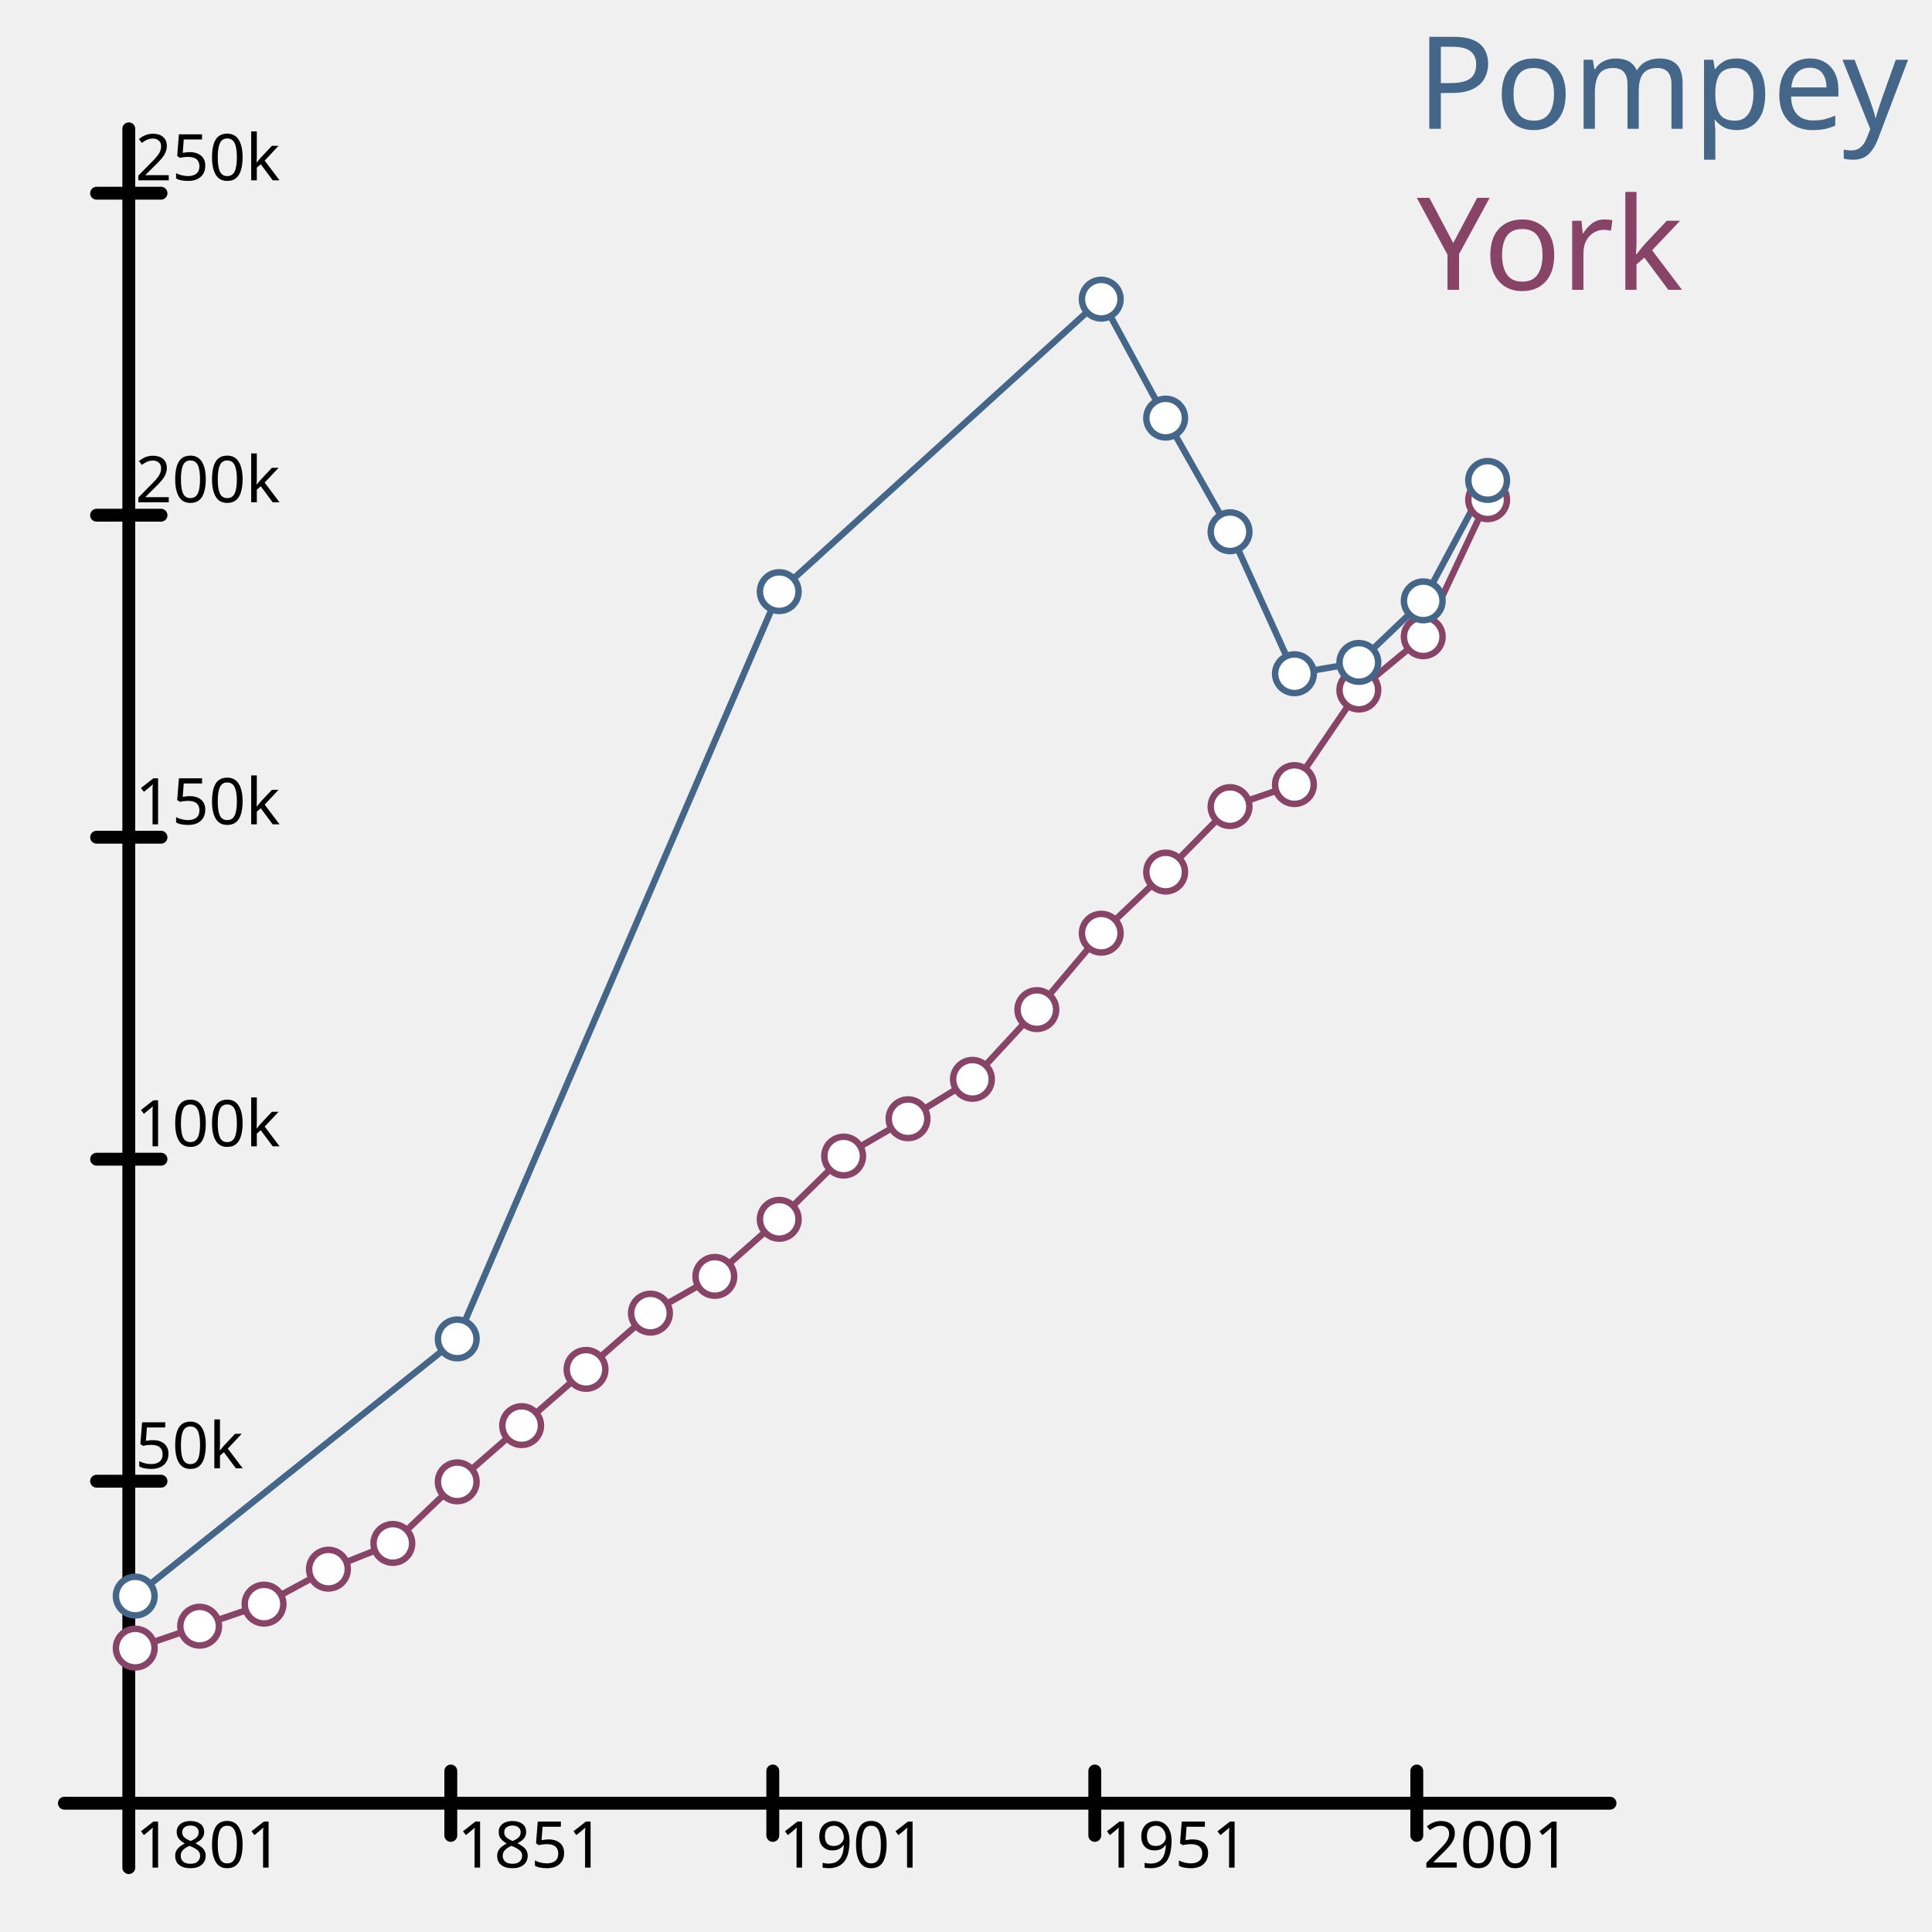
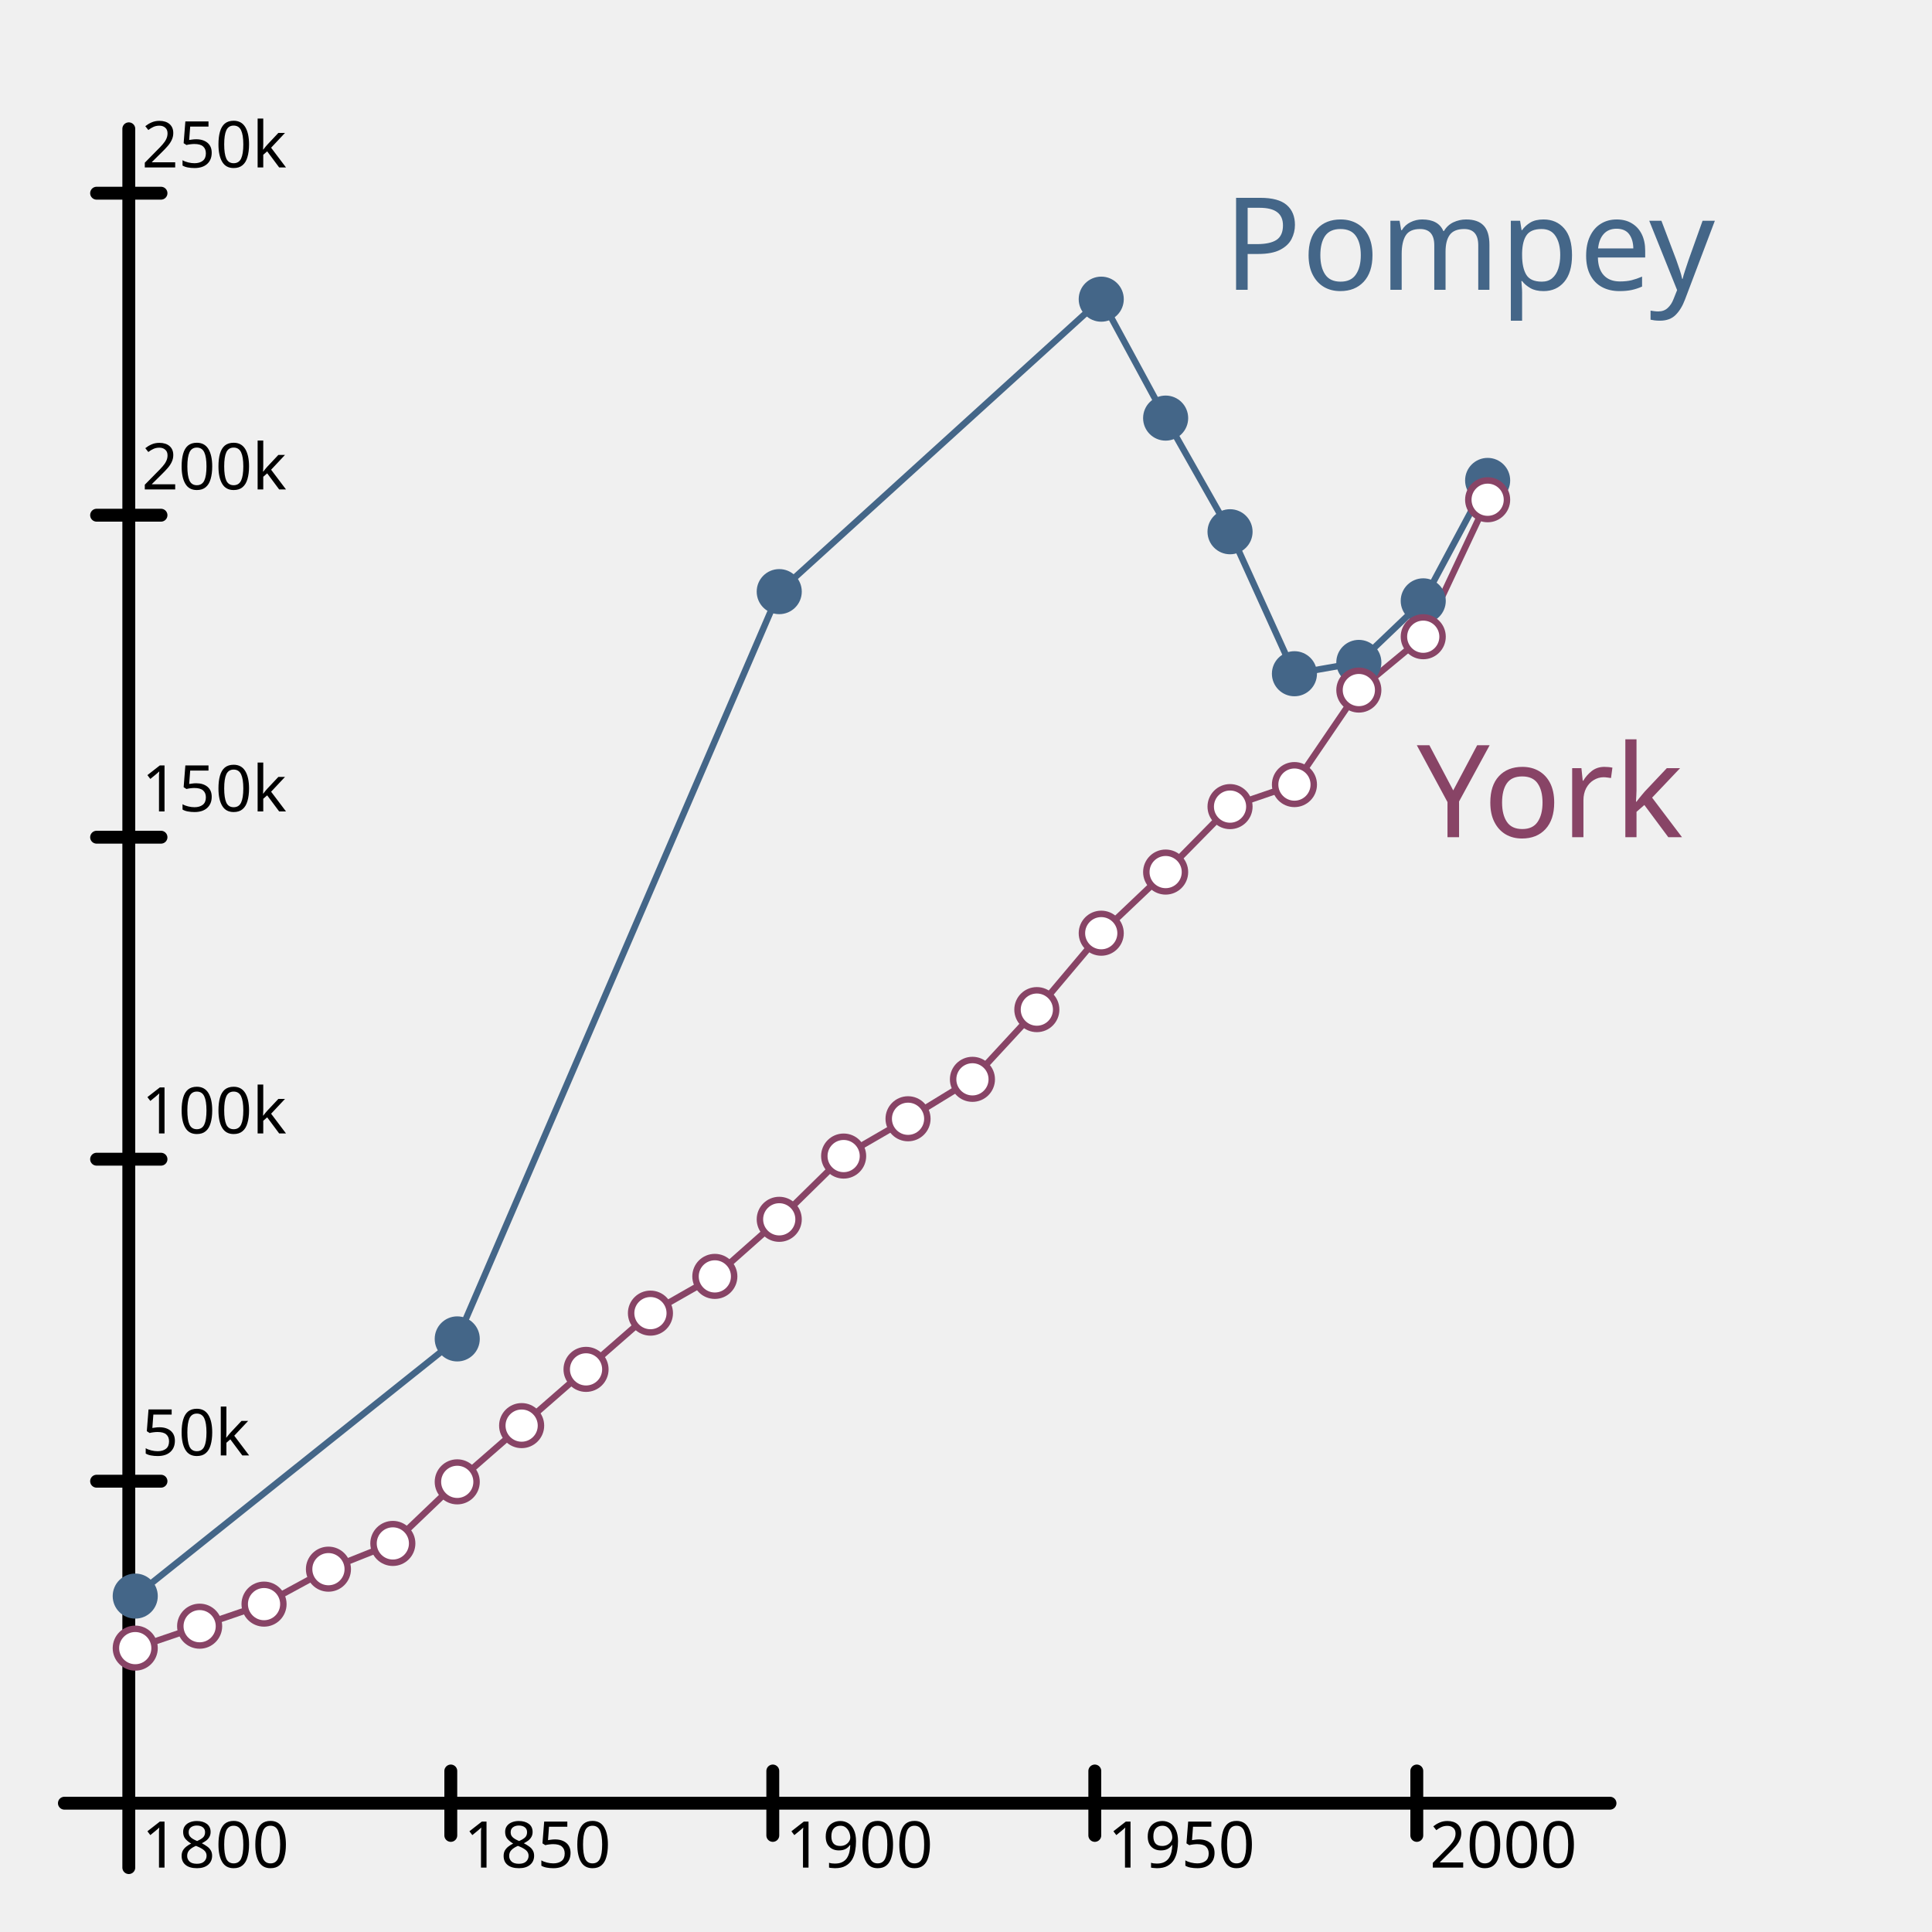
<svg xmlns="http://www.w3.org/2000/svg" viewBox="-20 -280 300 300" width="300" height="300" version="1.1">
  <style>
    svg {
        stroke-width: 1px;
        fill: white;
        stroke: black;
        stroke-linecap: round;
        stroke-linejoin: round;
    }

    path { fill: none; }

    .axis {
      stroke: black;
      stroke-width: 2px;
    }

    text {
      font-family: "Verdana";
      font-size: 20px;
      stroke-width: 0;
    }

    .pompey { stroke: #468; }
+     circle.pompey { fill: #468; }
    .york { stroke: #846; }

    text.pompey { fill: #468; }
    text.york { fill: #846; }

    text.axis {
      font-size: 10px;
      stroke-width: 0;
      fill: black;
    }
  </style>
  <line class="axis" x1="-10" y1="0" x2="230" y2="0" />
  <line class="axis" x1="0" y1="10" x2="0" y2="-260" />
  <path class="axis" d="M 0,5 m 50,-10 v 10 m 50,-10 v 10 m 50,-10 v 10 m 50,-10 v 10 " />
  <path class="axis" d="M 5,0 m-10,-50 h 10 m-10,-50 h 10 m-10,-50 h 10 m-10,-50 h 10 m-10,-50 h 10 " />
-   <text x="1" y="10" class="axis"> 1801 </text>
-   <text x="51" y="10" class="axis"> 1851 </text>
-   <text x="101" y="10" class="axis"> 1901 </text>
-   <text x="151" y="10" class="axis"> 1951 </text>
-   <text x="201" y="10" class="axis"> 2001 </text>
-   <text x="1" y="-52" class="axis"> 50k </text>
-   <text x="1" y="-102" class="axis"> 100k </text>
-   <text x="1" y="-152" class="axis"> 150k </text>
-   <text x="1" y="-202" class="axis"> 200k </text>
-   <text x="1" y="-252" class="axis"> 250k </text>
-   <text x="200" y="-260" class="pompey"> Pompey </text>
-   <text x="200" y="-235" class="york"> York </text>
-   <path class="pompey" d="M 1,-32.160 L 51,-72.096 L 101,-188.133 L 151,-233.545 L 161,-215.077 L 171,-197.431 L 181,-175.382 L 191,-177.142 L 201,-186.700 L 211,-205.400" />
-   <path class="york" d="M 1,-24.080 L 11,-27.486 L 21,-30.913 L 31,-36.340 L 41,-40.337 L 51,-49.899 L 61,-58.632 L 71,-67.364 L 81,-76.097 L 91,-81.802 L 101,-90.665 L 111,-100.487 L 121,-106.278 L 131,-112.402 L 141,-123.227 L 151,-135.093 L 161,-144.585 L 171,-154.749 L 181,-158.170 L 191,-172.847 L 201,-181.131 L 211,-202.400" />
+   <text x="2" y="10" class="axis"> 1800 </text>
+   <text x="52" y="10" class="axis"> 1850 </text>
+   <text x="102" y="10" class="axis"> 1900 </text>
+   <text x="152" y="10" class="axis"> 1950 </text>
+   <text x="202" y="10" class="axis"> 2000 </text>
+   <text x="2" y="-54" class="axis"> 50k </text>
+   <text x="2" y="-104" class="axis"> 100k </text>
+   <text x="2" y="-154" class="axis"> 150k </text>
+   <text x="2" y="-204" class="axis"> 200k </text>
+   <text x="2" y="-254" class="axis"> 250k </text>
+   <text x="170" y="-235" class="pompey"> Pompey </text>
+   <text x="200" y="-150" class="york"> York </text>
+   <path class="pompey" d="M 1,-32.160                           L 51,-72.096                           L 101,-188.133                           L 151,-233.545                           L 161,-215.077                           L 171,-197.431                           L 181,-175.382                           L 191,-177.142                           L 201,-186.700                           L 211,-205.400" />
+   <path class="york" d="M 1,-24.080                         L 11,-27.486                         L 21,-30.913                         L 31,-36.340                         L 41,-40.337                         L 51,-49.899                         L 61,-58.632                         L 71,-67.364                         L 81,-76.097                         L 91,-81.802                         L 101,-90.665                         L 111,-100.487                         L 121,-106.278                         L 131,-112.402                         L 141,-123.227                         L 151,-135.093                         L 161,-144.585                         L 171,-154.749                         L 181,-158.170                         L 191,-172.847                         L 201,-181.131                         L 211,-202.400" />
+   <circle class="pompey" cx="1" cy="-032.160" r="3" />
+   <circle class="pompey" cx="51" cy="-072.096" r="3" />
+   <circle class="pompey" cx="101" cy="-188.133" r="3" />
+   <circle class="pompey" cx="151" cy="-233.545" r="3" />
+   <circle class="pompey" cx="161" cy="-215.077" r="3" />
+   <circle class="pompey" cx="171" cy="-197.431" r="3" />
+   <circle class="pompey" cx="181" cy="-175.382" r="3" />
+   <circle class="pompey" cx="191" cy="-177.142" r="3" />
+   <circle class="pompey" cx="201" cy="-186.700" r="3" />
+   <circle class="pompey" cx="211" cy="-205.400" r="3" />
  <circle class="york" cx="1" cy="-024.080" r="3" />
  <circle class="york" cx="11" cy="-027.486" r="3" />
  <circle class="york" cx="21" cy="-030.913" r="3" />
  <circle class="york" cx="31" cy="-036.340" r="3" />
  <circle class="york" cx="41" cy="-040.337" r="3" />
  <circle class="york" cx="51" cy="-049.899" r="3" />
  <circle class="york" cx="61" cy="-058.632" r="3" />
  <circle class="york" cx="71" cy="-067.364" r="3" />
  <circle class="york" cx="81" cy="-076.097" r="3" />
  <circle class="york" cx="91" cy="-081.802" r="3" />
  <circle class="york" cx="101" cy="-090.665" r="3" />
  <circle class="york" cx="111" cy="-100.487" r="3" />
  <circle class="york" cx="121" cy="-106.278" r="3" />
  <circle class="york" cx="131" cy="-112.402" r="3" />
  <circle class="york" cx="141" cy="-123.227" r="3" />
  <circle class="york" cx="151" cy="-135.093" r="3" />
  <circle class="york" cx="161" cy="-144.585" r="3" />
  <circle class="york" cx="171" cy="-154.749" r="3" />
  <circle class="york" cx="181" cy="-158.170" r="3" />
  <circle class="york" cx="191" cy="-172.847" r="3" />
  <circle class="york" cx="201" cy="-181.131" r="3" />
  <circle class="york" cx="211" cy="-202.400" r="3" />
-   <circle class="pompey" cx="1" cy="-032.160" r="3" />
-   <circle class="pompey" cx="51" cy="-072.096" r="3" />
-   <circle class="pompey" cx="101" cy="-188.133" r="3" />
-   <circle class="pompey" cx="151" cy="-233.545" r="3" />
-   <circle class="pompey" cx="161" cy="-215.077" r="3" />
-   <circle class="pompey" cx="171" cy="-197.431" r="3" />
-   <circle class="pompey" cx="181" cy="-175.382" r="3" />
-   <circle class="pompey" cx="191" cy="-177.142" r="3" />
-   <circle class="pompey" cx="201" cy="-186.700" r="3" />
-   <circle class="pompey" cx="211" cy="-205.400" r="3" />
</svg>
